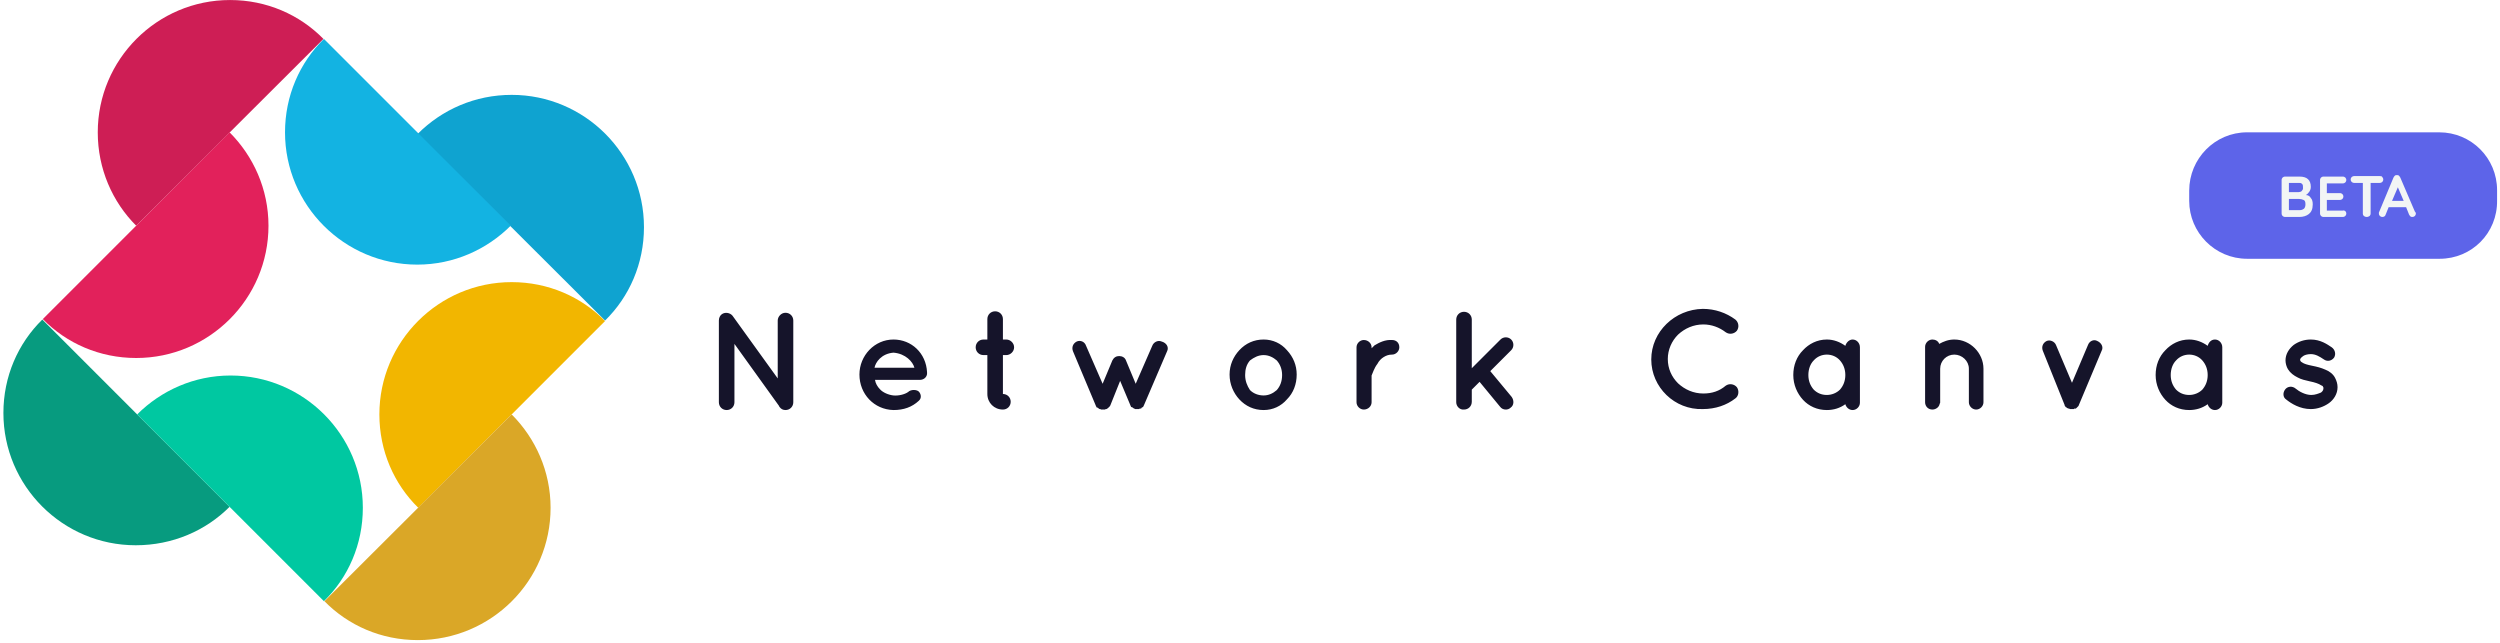
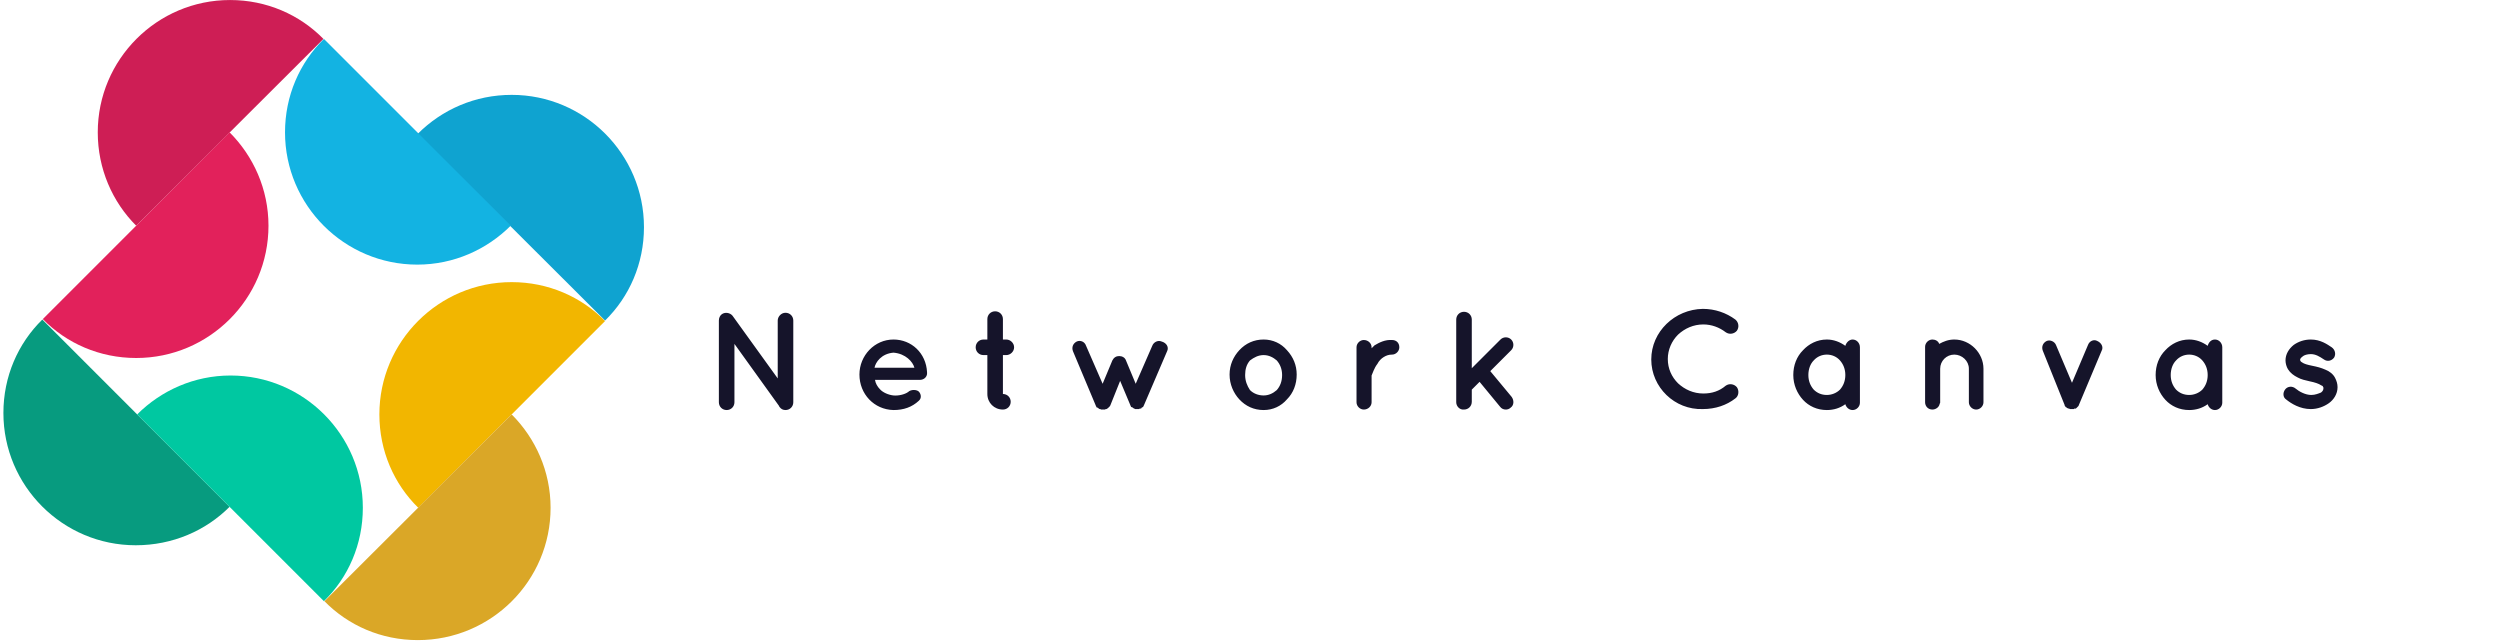
<svg xmlns="http://www.w3.org/2000/svg" enable-background="new 0 0 514 132" viewBox="0 0 514 132">
  <g transform="translate(0 -.395)">
    <g clip-rule="evenodd" fill-rule="evenodd">
      <path d="m20.1 27.6c0-15 12.2-27.2 27.2-27.2 7.5 0 14.3 3 19.2 8l-38.5 38.4c-4.9-4.9-7.9-11.7-7.9-19.2" fill="#ce1e55" />
      <path d="m47.2 27.6c4.9 4.9 8 11.7 8 19.2 0 15-12.2 27.2-27.2 27.2-7.5 0-14.3-3-19.2-8z" fill="#e2215b" />
      <path d="m27.9 112.5c-15 0-27.2-12.2-27.2-27.2 0-7.5 3-14.3 8-19.2l38.5 38.5c-4.9 4.9-11.7 7.9-19.3 7.9" fill="#079b7f" />
      <path d="m28.2 85.6c4.9-4.9 11.7-8 19.2-8 15 0 27.2 12.2 27.2 27.2 0 7.5-3 14.3-8 19.2z" fill="#00c8a1" />
      <path d="m78 85.6c0-15 12.2-27.2 27.2-27.2 7.5 0 14.3 3 19.2 8l-38.4 38.4c-5-4.9-8-11.7-8-19.2" fill="#f2b600" />
      <path d="m39.2.6c4.9 4.9 8 11.7 8 19.2 0 15-12.2 27.2-27.3 27.2-7.5 0-14.3-3-19.2-8z" fill="#daa727" transform="translate(66 85)" />
      <path d="m105.2 19.9c15 0 27.2 12.2 27.2 27.2 0 7.5-3 14.3-8 19.2l-38.5-38.4c5-5 11.8-8 19.3-8" fill="#0fa3d0" />
      <path d="m105 46.8c-4.9 4.9-11.7 8-19.2 8-15 0-27.2-12.2-27.2-27.2 0-7.5 3-14.3 8-19.2z" fill="#13b3e2" />
      <path d="m151 83.1c0 .9-.7 1.6-1.6 1.6s-1.6-.7-1.6-1.6v-16.8c0-.5.2-1 .6-1.3.7-.5 1.7-.3 2.2.3l9.3 12.9v-11.9c0-.8.7-1.6 1.6-1.6s1.6.7 1.6 1.6v16.8c0 .9-.7 1.6-1.6 1.6-.5 0-.9-.2-1.2-.6-.1-.1-.1-.1-.1-.2l-9.2-12.8zm28.8-7.1h8.2c-.3-1.2-1.8-2.9-4.3-3.1-2.5.2-3.7 2-3.9 3.1m-3.1 1.4c0-3.9 3.1-7.2 7-7.2 3.7 0 6.7 2.8 6.9 6.7v.1.3c-.1.7-.7 1.2-1.5 1.2h-9.2c.1.7.5 1.4 1 1.9.6.7 1.8 1.2 2.8 1.3s2.3-.2 3-.7c.6-.6 1.8-.5 2.2-.1s.7 1.3 0 1.9c-1.4 1.3-3.1 1.9-5.2 1.9-4-.1-7-3.3-7-7.3m31.8-5.6c0 .9-.8 1.6-1.6 1.6h-.7v8c.9 0 1.6.7 1.6 1.6s-.7 1.6-1.6 1.6c-1.8 0-3.2-1.4-3.2-3.2v-8h-.8c-.9 0-1.6-.7-1.6-1.6s.7-1.6 1.6-1.6h.8v-4.2c0-.9.7-1.6 1.6-1.6s1.6.7 1.6 1.6v4.2h.7c.8 0 1.6.7 1.6 1.6m31.5.7-4.8 11.2c0 .1-.1.1-.1.2 0 .1-.1.1-.1.2h-.1c-.1.1-.1.1-.2.1v.1c-.1.1-.1.1-.3.1-.1 0-.1 0-.2.1h-.1c-.1 0-.2 0-.3 0s-.2 0-.3 0h-.1c-.1 0-.1-.1-.2-.1-.1 0-.2-.1-.3-.2-.1 0-.1-.1-.2-.1h-.1c-.1-.1-.1-.1-.1-.2-.1-.1-.1-.2-.1-.2l-2.1-5-2 5c0 .1-.1.1-.1.2-.1.1-.1.1-.2.2-.1.1-.1.1-.2.2s-.2.1-.3.2h-.1c-.1 0-.1 0-.2.1h-.1c-.1 0-.2 0-.3 0s-.2 0-.3 0h-.1c-.1 0-.1-.1-.2-.1 0 0 0 0-.1 0s-.2-.1-.3-.2-.1-.1-.2-.1h-.1c0-.1-.1-.1-.1-.2-.1-.1-.1-.2-.1-.2l-4.7-11.2c-.3-.8 0-1.6.8-2 .7-.3 1.6 0 1.9.9l3.4 7.8 2-4.8c.3-.6.8-.9 1.4-.9s1.2.3 1.4.9l2 4.8 3.4-7.8c.3-.8 1.2-1.2 1.9-.9 1.1.3 1.5 1.2 1.2 1.9m16 5c0 1.2.4 2.2 1 3.1.7.7 1.7 1.1 2.8 1.1 1 0 1.9-.4 2.7-1.1.7-.8 1.1-1.8 1.1-3.1 0-1.2-.4-2.2-1.1-3-.7-.6-1.6-1.1-2.7-1.1s-2 .5-2.8 1.1c-.7.8-1 1.8-1 3m-1.2 5c-1.2-1.3-2-3.1-2-5.1s.8-3.7 2-5c1.3-1.4 3-2.2 5-2.2 1.9 0 3.6.8 4.8 2.2 1.3 1.4 2 3.1 2 5 0 2-.7 3.8-2 5.1-1.2 1.4-2.9 2.2-4.8 2.2-2 0-3.7-.8-5-2.2m32.9-10.7c0 .8-.7 1.5-1.5 1.5-.7 0-1.2.2-1.7.5s-1 .8-1.3 1.4c-.7.9-1 2-1.2 2.4v5.5c0 .8-.7 1.5-1.6 1.5-.8 0-1.5-.7-1.5-1.5v-11.3c0-.8.7-1.5 1.5-1.5.9 0 1.6.7 1.6 1.5v.2c.2-.2.4-.4.6-.6 1-.6 2.2-1.2 3.6-1.1.9 0 1.5.6 1.5 1.5m11.7 11.3v-17c0-.9.7-1.6 1.6-1.6s1.6.7 1.6 1.6v10l5.9-5.9c.6-.6 1.6-.6 2.2 0s.6 1.6 0 2.2l-4.3 4.3 4.4 5.3c.5.7.5 1.7-.2 2.2-.3.3-.7.4-1 .4-.5 0-.9-.2-1.2-.6l-4.2-5.1-1.6 1.6v2.5c0 .9-.7 1.6-1.6 1.6-.9.1-1.6-.7-1.6-1.5m40.1-8.8c0-5.7 4.8-10.3 10.6-10.4 2.5 0 4.8.8 6.7 2.2.7.6.8 1.6.3 2.3-.6.7-1.6.8-2.3.3-1.3-1-2.9-1.6-4.6-1.6-2 0-3.8.8-5.2 2.1-1.3 1.3-2.1 3.1-2.1 5 0 2 .8 3.7 2.1 5 1.4 1.3 3.2 2.1 5.2 2.1 1.8 0 3.3-.5 4.6-1.6.7-.5 1.7-.4 2.3.3.5.7.4 1.8-.3 2.3-1.8 1.4-4.1 2.2-6.7 2.2-5.8.2-10.6-4.5-10.6-10.2m39.9 3.2c0-1.2-.4-2.2-1.1-3s-1.7-1.2-2.7-1.2-2 .4-2.7 1.2c-.7.7-1.1 1.8-1.1 3s.4 2.2 1.1 3c.7.7 1.6 1.1 2.7 1.1 1 0 2-.4 2.7-1.1.7-.8 1.1-1.8 1.1-3zm3 0v5.7c0 .8-.7 1.5-1.5 1.5-.7 0-1.3-.5-1.5-1.2-1.1.8-2.4 1.2-3.8 1.2-2 0-3.7-.8-4.9-2.1s-2-3.1-2-5.1.7-3.8 2-5.1c1.2-1.3 2.9-2.2 4.9-2.2 1.4 0 2.7.5 3.8 1.3.2-.7.8-1.3 1.5-1.3.8 0 1.5.7 1.5 1.6zm25.4-1.3v6.9c0 .8-.7 1.5-1.5 1.5s-1.5-.7-1.5-1.5v-6.9c0-1.6-1.4-2.9-3-2.9s-2.9 1.3-2.9 2.9v6.9c0 .1 0 .2-.1.3-.1.7-.8 1.2-1.5 1.2-.9 0-1.5-.7-1.5-1.5v-6.9-4.5c0-.8.7-1.5 1.5-1.5.6 0 1.2.3 1.4.9.9-.5 1.9-.9 3.1-.9 3.3 0 6 2.8 6 6m24.3-3.7-4.7 11.2c0 .1-.1.2-.1.2-.1.1-.1.1-.2.2-.1.1-.1.1-.2.2-.1.1-.1.1-.2.1h-.1c-.1 0-.2 0-.2.1h-.1c-.1 0-.2 0-.3 0s-.1 0-.3 0h-.1c-.1 0-.1-.1-.2-.1h-.1c-.1 0-.1-.1-.3-.1-.1-.1-.1-.1-.2-.2 0 0 0 0-.1 0 0-.1-.1-.1-.1-.2-.1 0-.1-.1-.1-.2l-4.5-11.2c-.3-.8 0-1.6.8-2 .7-.3 1.6.1 1.9.8l3.3 7.8 3.3-7.8c.3-.8 1.2-1.2 1.9-.8.9.4 1.3 1.3.9 2m21.8 5c0-1.2-.4-2.2-1.1-3s-1.7-1.2-2.7-1.2-2 .4-2.7 1.2c-.7.7-1.1 1.8-1.1 3s.4 2.2 1.1 3c.7.7 1.6 1.1 2.7 1.1 1 0 2-.4 2.7-1.1.7-.8 1.1-1.8 1.1-3zm3 0v5.7c0 .8-.7 1.5-1.5 1.5-.7 0-1.3-.5-1.5-1.2-1.1.8-2.4 1.2-3.8 1.2-2 0-3.7-.8-4.9-2.1s-2-3.1-2-5.1.7-3.8 2-5.1c1.2-1.3 2.9-2.2 4.9-2.2 1.4 0 2.7.5 3.8 1.3.2-.7.7-1.3 1.5-1.3s1.5.7 1.5 1.6zm12.9 3c.5-.7 1.5-.8 2.2-.2s2 1.3 3.2 1.3c.8 0 1.5-.3 2-.5.4-.3.5-.6.5-.9 0-.1 0-.2-.1-.3 0-.1-.1-.2-.4-.3-.4-.3-1.3-.6-2.3-.8-.9-.2-1.8-.4-2.5-.8-.8-.4-1.5-.9-2-1.7-.3-.5-.5-1.2-.5-1.8 0-1.3.7-2.4 1.7-3.2 1-.7 2.2-1.1 3.5-1.1 2 0 3.4 1 4.3 1.6.7.5.9 1.4.5 2.1-.5.7-1.4.9-2.1.4-.9-.6-1.7-1.1-2.7-1.1-.7 0-1.4.2-1.7.5-.4.3-.5.5-.5.7 0 .1 0 .1.1.2 0 .1.1.2.3.3.4.3 1.1.5 2.1.7 1 .2 1.8.4 2.7.8.8.3 1.6.9 2 1.7.3.6.5 1.2.5 1.9 0 1.4-.8 2.6-1.8 3.3s-2.3 1.2-3.7 1.2c-2.2 0-4-1.1-5.1-2-.6-.4-.7-1.3-.2-2" fill="#15142a" />
-       <path d="m51.6 26.6h-39.6c-6.6 0-11.9-5.4-11.9-11.9v-2.1c0-6.6 5.3-12 11.9-12h39.5c6.6 0 11.9 5.3 11.9 11.9v2.1c.1 6.7-5.2 12-11.8 12" fill="#5d64e9" transform="translate(450 27)" />
    </g>
-     <g enable-background="new" fill="#f2f5f5">
-       <path d="m475.1 41.1c.3.3.4.8.4 1.3 0 1-.3 1.6-.8 2s-1.2.6-1.9.6h-3c-.2 0-.4-.1-.5-.2s-.2-.3-.2-.5v-6.9c0-.2.1-.4.2-.5s.3-.2.5-.2h3c1.5 0 2.3.7 2.3 2.1 0 .4-.1.7-.3 1s-.4.5-.7.7c.4 0 .8.2 1 .6zm-1.8-2.9c-.2-.2-.4-.2-.7-.2h-2v1.9h2c.2 0 .5-.1.6-.2.2-.2.3-.4.3-.6 0-.5 0-.7-.2-.9zm.4 5.1c.2-.2.3-.5.3-.9 0-.5-.1-.8-.4-.9-.2-.1-.6-.2-.9-.2h-2.1v2.3h2.2c.4 0 .6-.1.9-.3z" />
-       <path d="m482.2 43.8c.1.1.2.3.2.5s-.1.4-.2.5-.3.2-.5.2h-4c-.2 0-.4-.1-.5-.2s-.2-.3-.2-.5v-6.9c0-.2.1-.4.2-.5s.3-.2.5-.2h4c.2 0 .4.1.5.2s.2.3.2.5-.1.4-.2.5-.3.2-.5.2h-3.3v2h2.7c.2 0 .4.1.5.2s.2.3.2.5-.1.4-.2.5-.3.2-.5.2h-2.7v2.2h3.3c.2-.1.3 0 .5.1z" />
-     </g>
-     <path d="m489.8 36.8c.1.1.2.3.2.5s-.1.4-.2.5-.3.2-.5.2h-1.9v6.3c0 .2-.1.4-.2.5-.2.1-.3.2-.6.2s-.4-.1-.6-.2c-.1-.1-.2-.3-.2-.5v-6.3h-1.8c-.2 0-.4-.1-.5-.2s-.2-.3-.2-.5.1-.4.2-.5.3-.2.5-.2h5.3c.2 0 .4 0 .5.2z" fill="#f2f5f5" />
-     <path d="m496.7 44.3c0 .2-.1.4-.2.5s-.3.2-.5.2c-.1 0-.3 0-.4-.1s-.2-.2-.3-.4l-.6-1.5h-3.6l-.6 1.5c-.1.2-.1.3-.3.4s-.2.1-.4.1-.4-.1-.5-.2-.2-.3-.2-.5c0-.1 0-.1 0-.2l3-7.2c.1-.2.2-.3.3-.4s.3-.1.4-.1.3 0 .4.1.2.2.3.4l3 7c.2.2.2.3.2.4zm-4.9-2.6h2.4l-1.2-2.8z" fill="#f2f5f5" />
  </g>
</svg>
